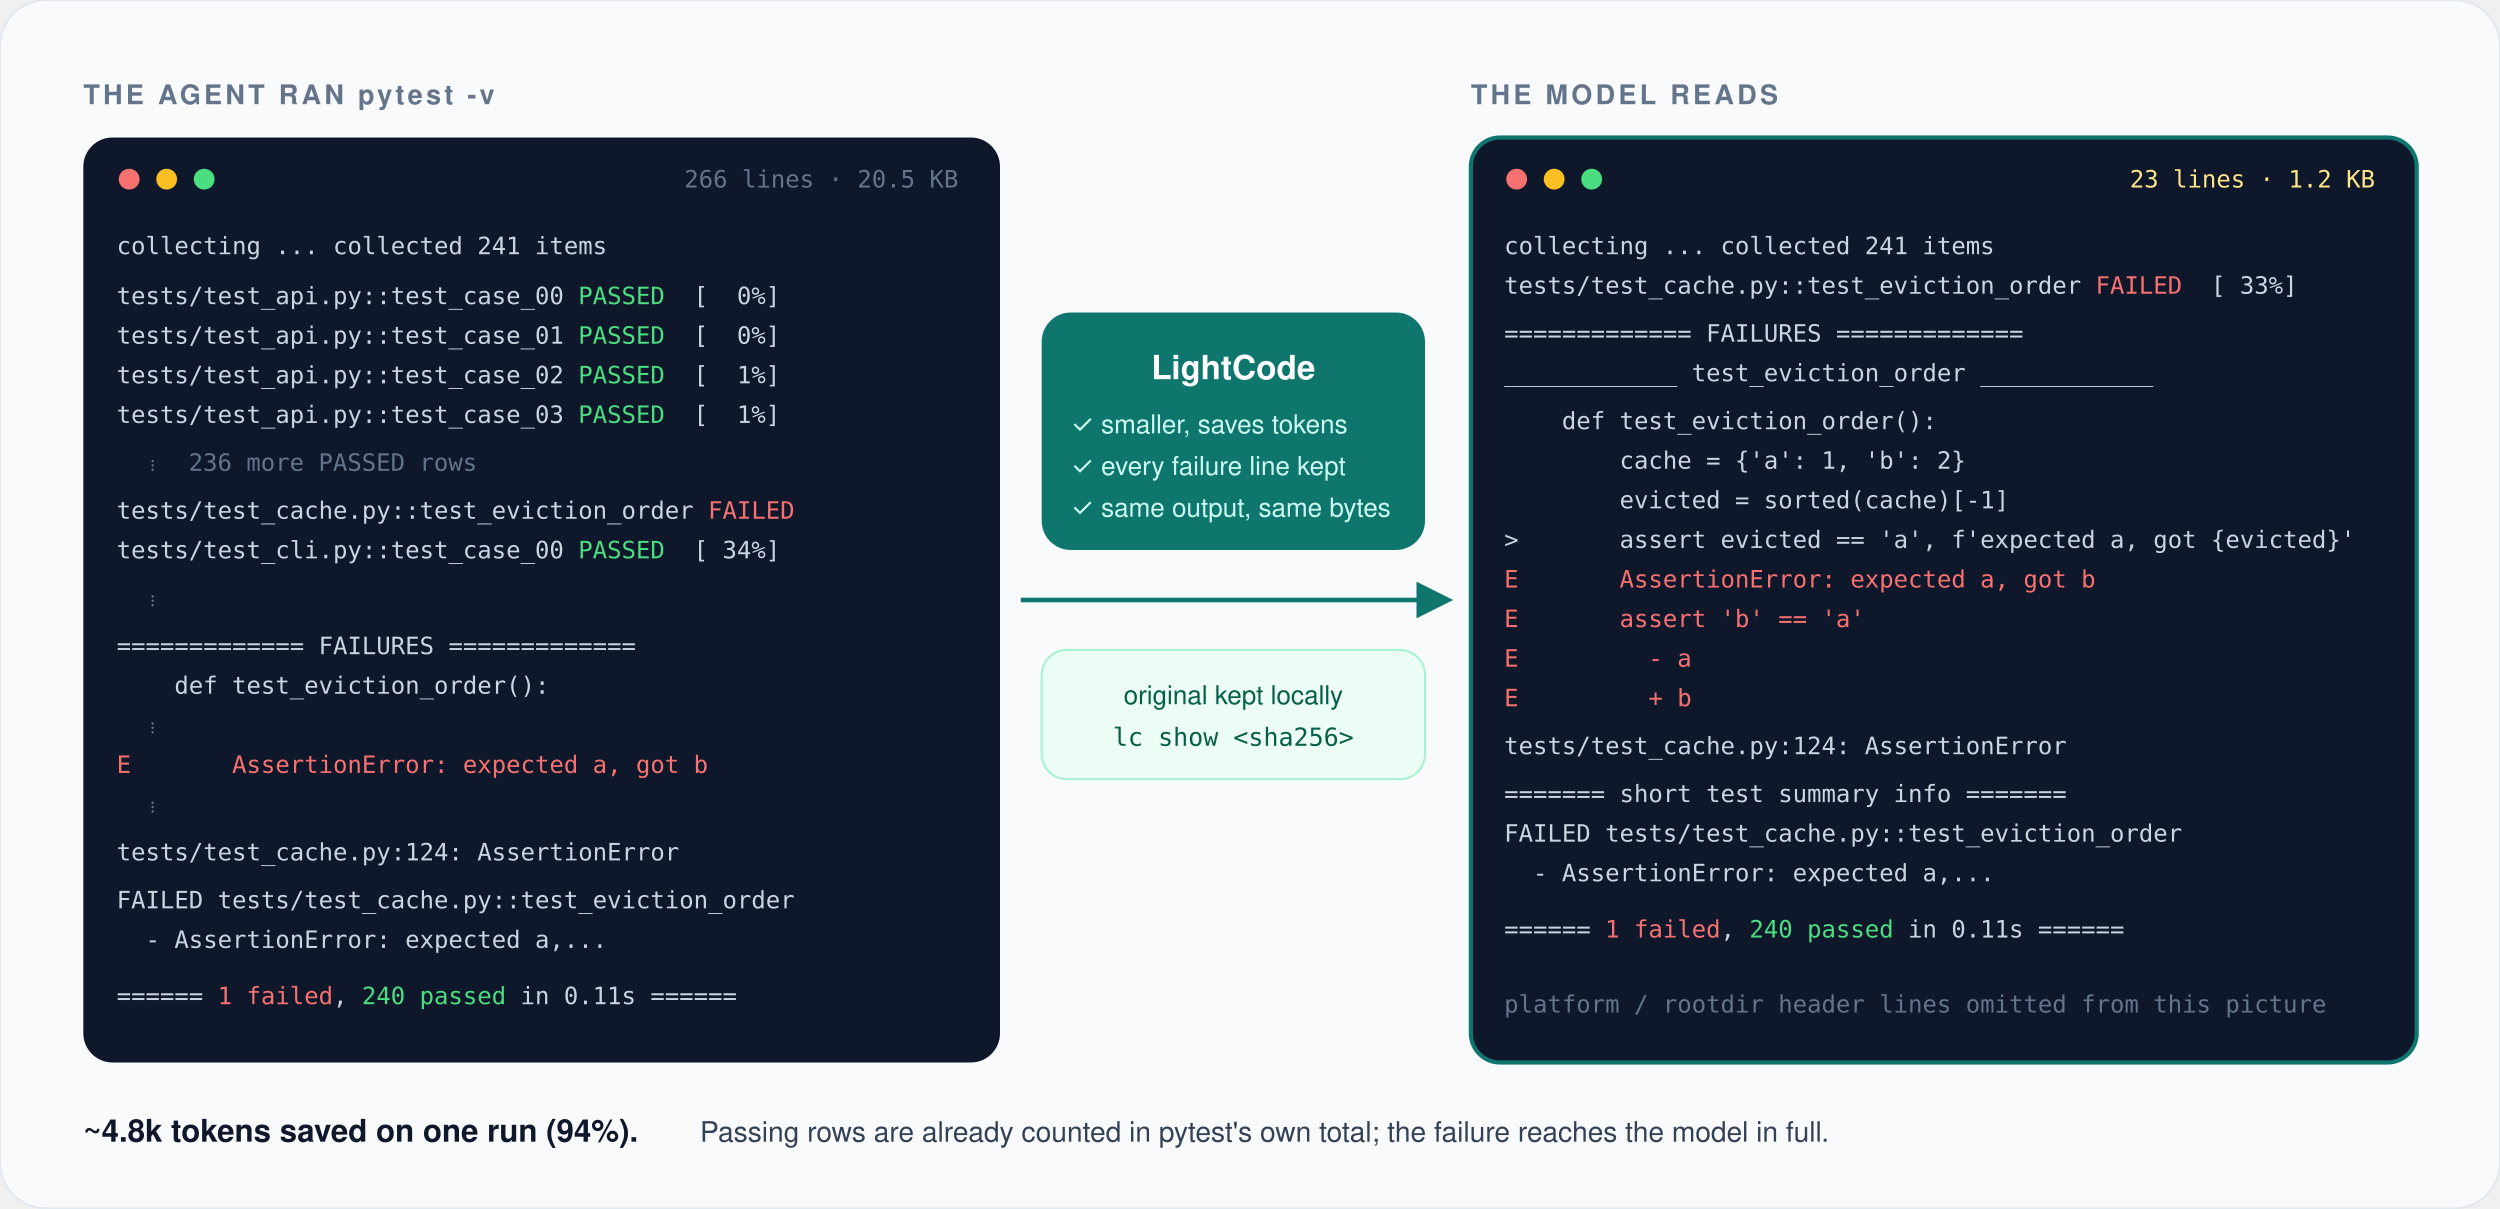
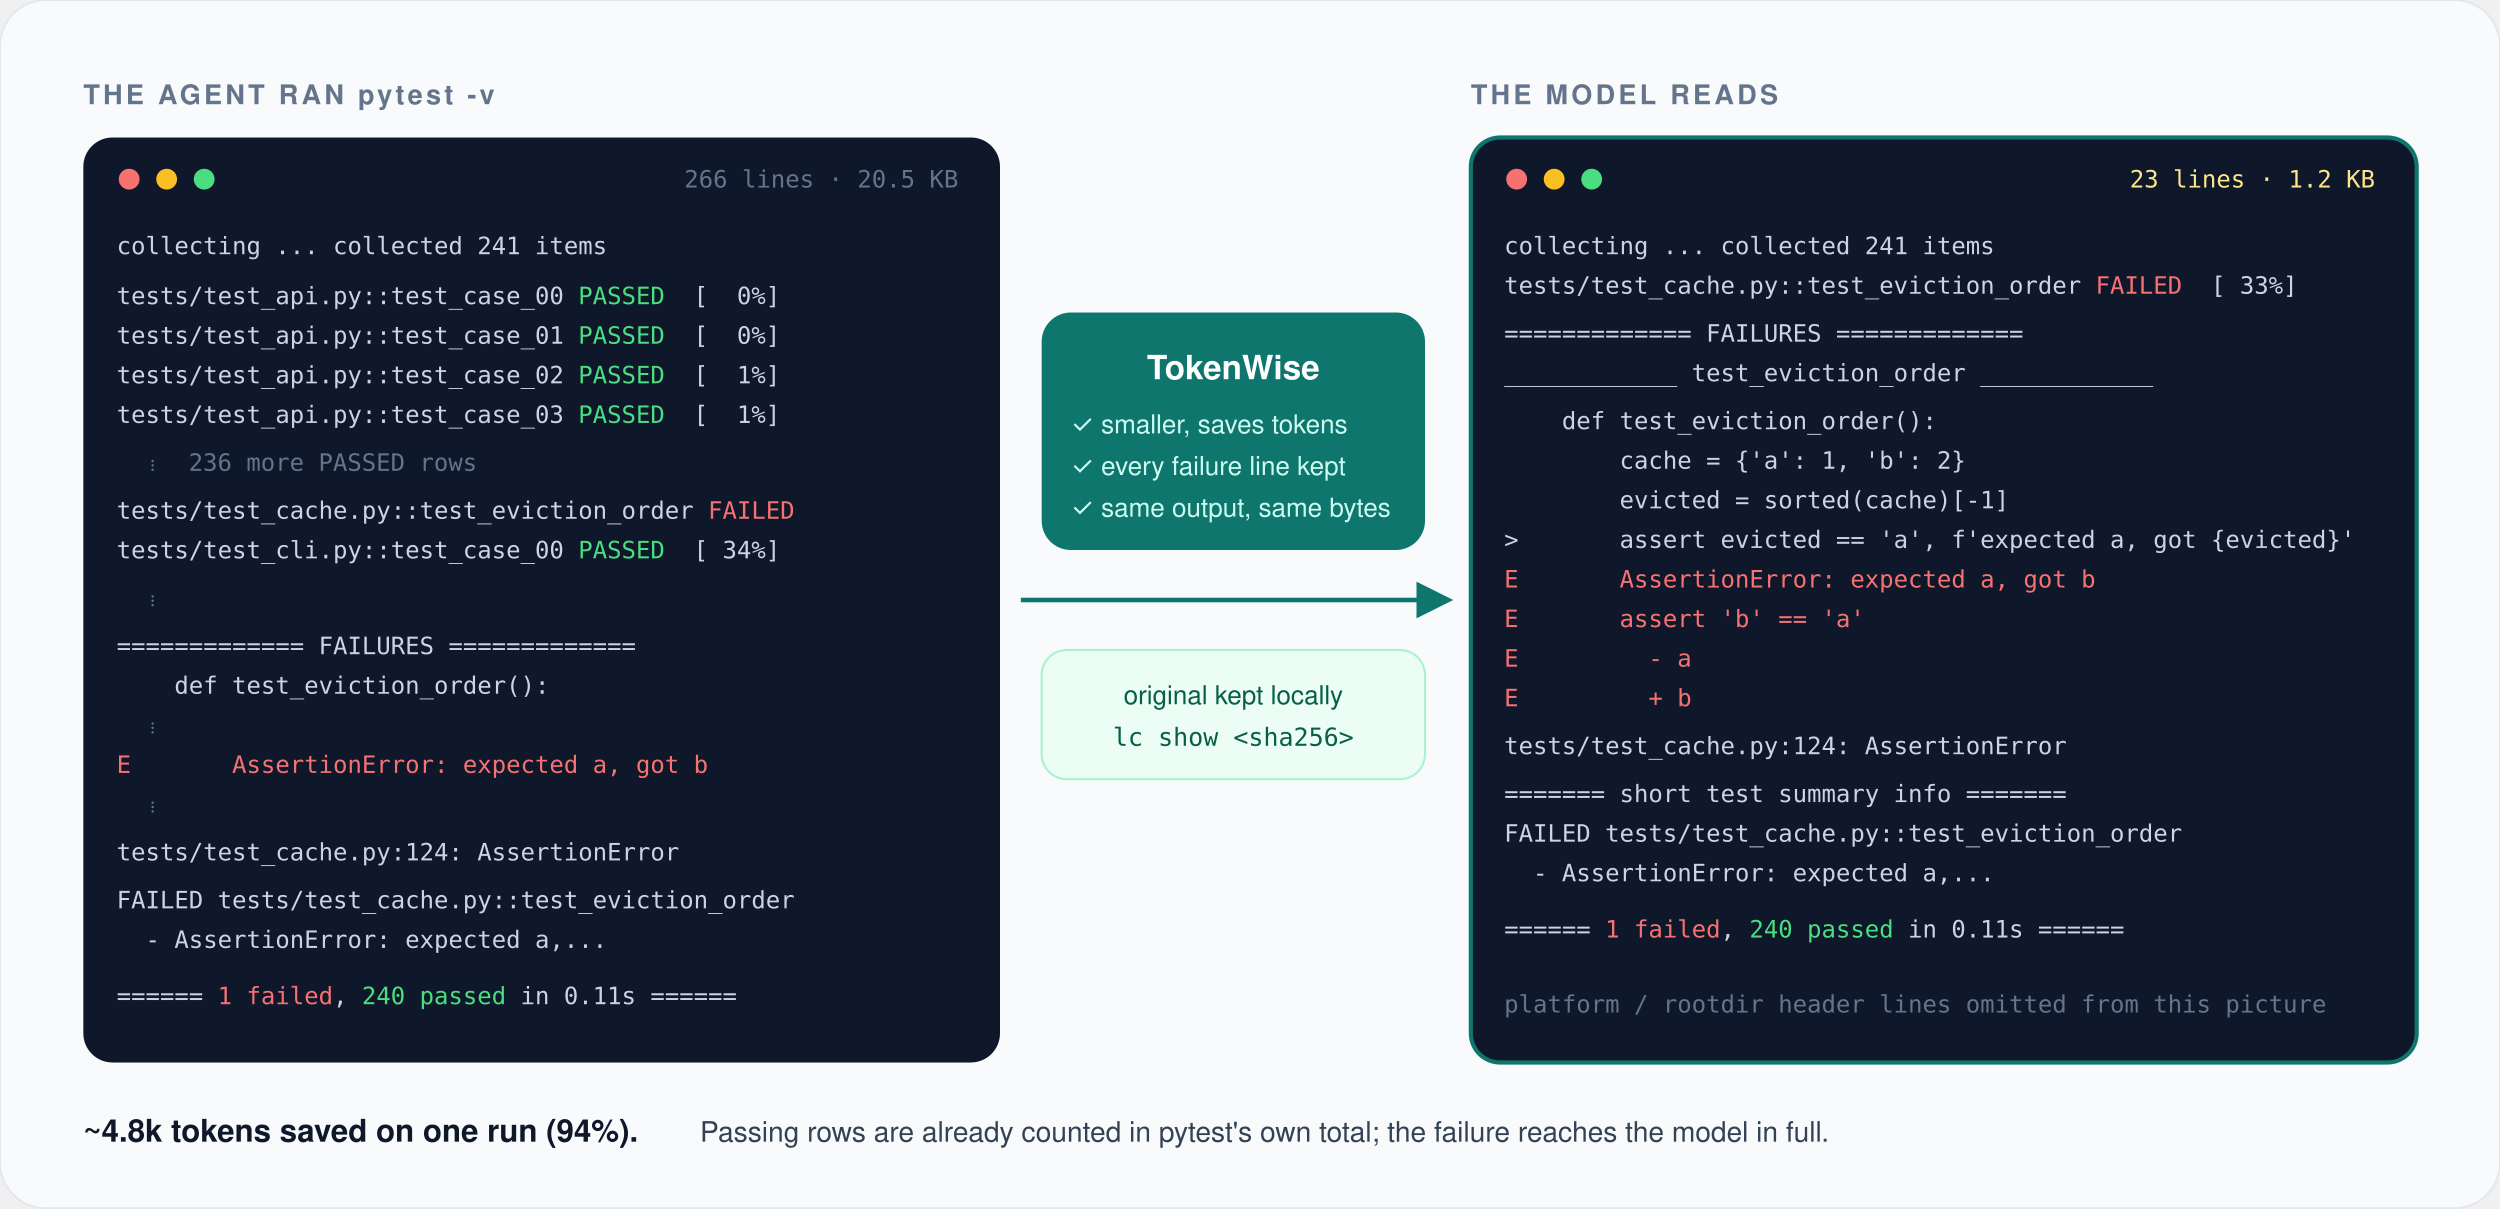
<svg xmlns="http://www.w3.org/2000/svg" viewBox="0 0 1200 580" width="1200" height="580" font-family="-apple-system, BlinkMacSystemFont, 'Segoe UI', Helvetica, Arial, sans-serif">
  <defs>
    <marker id="a" viewBox="0 0 10 10" refX="8" refY="5" markerWidth="8" markerHeight="8" orient="auto">
      <path d="M0 0 10 5 0 10z" fill="#0F766E" />
    </marker>
  </defs>
  <style>
    .h{font-size:13px;font-weight:700;letter-spacing:.12em;fill:#64748B}
    .c{font-family:ui-monospace,SFMono-Regular,Menlo,Consolas,monospace;font-size:11.5px;fill:#CBD5E1;white-space:pre}
    .d{fill:#64748B}.g{fill:#4ADE80}.r{fill:#F87171}.y{fill:#FDE68A}
    .s{font-size:13.5px;fill:#334155}
    .b{font-size:15px;font-weight:650;fill:#0F172A}
  </style>
  <rect width="1200" height="580" rx="22" fill="#F8FAFC" stroke="#E2E8F0" />
  <text x="40" y="50" class="h">THE AGENT RAN  pytest -v</text>
  <text x="706" y="50" class="h">THE MODEL READS</text>
  <rect x="40" y="66" width="440" height="444" rx="14" fill="#0F172A" />
  <circle cx="62" cy="86" r="5" fill="#F87171" />
  <circle cx="80" cy="86" r="5" fill="#FBBF24" />
  <circle cx="98" cy="86" r="5" fill="#4ADE80" />
  <text x="460" y="90" class="c d" text-anchor="end">266 lines · 20.5 KB</text>
  <g class="c" xml:space="preserve">
    <text x="56" y="122">collecting ... collected 241 items</text>
    <text x="56" y="146">tests/test_api.py::test_case_00 <tspan class="g">PASSED</tspan>  [  0%]</text>
    <text x="56" y="165">tests/test_api.py::test_case_01 <tspan class="g">PASSED</tspan>  [  0%]</text>
    <text x="56" y="184">tests/test_api.py::test_case_02 <tspan class="g">PASSED</tspan>  [  1%]</text>
    <text x="56" y="203">tests/test_api.py::test_case_03 <tspan class="g">PASSED</tspan>  [  1%]</text>
    <text x="56" y="226" class="d">  ⋮  236 more PASSED rows</text>
    <text x="56" y="249">tests/test_cache.py::test_eviction_order <tspan class="r">FAILED</tspan>
    </text>
    <text x="56" y="268">tests/test_cli.py::test_case_00 <tspan class="g">PASSED</tspan>  [ 34%]</text>
    <text x="56" y="291" class="d">  ⋮</text>
    <text x="56" y="314">============= FAILURES =============</text>
    <text x="56" y="333">    def test_eviction_order():</text>
    <text x="56" y="352" class="d">  ⋮</text>
    <text x="56" y="371" class="r">E       AssertionError: expected a, got b</text>
    <text x="56" y="390" class="d">  ⋮</text>
    <text x="56" y="413">tests/test_cache.py:124: AssertionError</text>
    <text x="56" y="436">FAILED tests/test_cache.py::test_eviction_order</text>
    <text x="56" y="455">  - AssertionError: expected a,...</text>
    <text x="56" y="482">====== <tspan class="r">1 failed</tspan>, <tspan class="g">240 passed</tspan> in 0.11s ======</text>
  </g>
  <line x1="490" y1="288" x2="694" y2="288" stroke="#0F766E" stroke-width="2.2" marker-end="url(#a)" />
  <rect x="500" y="150" width="184" height="114" rx="14" fill="#0F766E" />
-   <text x="592" y="182" text-anchor="middle" font-size="16" font-weight="700" fill="#FFFFFF">LightCode</text>
+   <text x="592" y="182" text-anchor="middle" font-size="16" font-weight="700" fill="#FFFFFF">TokenWise</text>
  <text x="514" y="208" font-size="12.5" fill="#CCFBF1">✓ smaller, saves tokens</text>
  <text x="514" y="228" font-size="12.5" fill="#CCFBF1">✓ every failure line kept</text>
  <text x="514" y="248" font-size="12.5" fill="#CCFBF1">✓ same output, same bytes</text>
  <rect x="500" y="312" width="184" height="62" rx="12" fill="#ECFDF5" stroke="#A7F3D0" />
  <text x="592" y="338" text-anchor="middle" font-size="12.5" fill="#065F46">original kept locally</text>
  <text x="592" y="358" text-anchor="middle" font-family="ui-monospace,SFMono-Regular,Menlo,Consolas,monospace" font-size="12" fill="#065F46">lc show &lt;sha256&gt;</text>
  <rect x="706" y="66" width="454" height="444" rx="14" fill="#0F172A" stroke="#0F766E" stroke-width="2" />
  <circle cx="728" cy="86" r="5" fill="#F87171" />
  <circle cx="746" cy="86" r="5" fill="#FBBF24" />
  <circle cx="764" cy="86" r="5" fill="#4ADE80" />
  <text x="1140" y="90" class="c y" text-anchor="end">23 lines · 1.2 KB</text>
  <g class="c" xml:space="preserve">
    <text x="722" y="122">collecting ... collected 241 items</text>
    <text x="722" y="141">tests/test_cache.py::test_eviction_order <tspan class="r">FAILED</tspan>  [ 33%]</text>
    <text x="722" y="164">============= FAILURES =============</text>
    <text x="722" y="183">____________ test_eviction_order ____________</text>
    <text x="722" y="206">    def test_eviction_order():</text>
    <text x="722" y="225">        cache = {'a': 1, 'b': 2}</text>
    <text x="722" y="244">        evicted = sorted(cache)[-1]</text>
    <text x="722" y="263">&gt;       assert evicted == 'a', f'expected a, got {evicted}'</text>
    <text x="722" y="282" class="r">E       AssertionError: expected a, got b</text>
    <text x="722" y="301" class="r">E       assert 'b' == 'a'</text>
    <text x="722" y="320" class="r">E         - a</text>
    <text x="722" y="339" class="r">E         + b</text>
    <text x="722" y="362">tests/test_cache.py:124: AssertionError</text>
    <text x="722" y="385">======= short test summary info =======</text>
    <text x="722" y="404">FAILED tests/test_cache.py::test_eviction_order</text>
    <text x="722" y="423">  - AssertionError: expected a,...</text>
    <text x="722" y="450">====== <tspan class="r">1 failed</tspan>, <tspan class="g">240 passed</tspan> in 0.11s ======</text>
    <text x="722" y="486" class="d">platform / rootdir header lines omitted from this picture</text>
  </g>
  <text x="40" y="548" class="b">~4.8k tokens saved on one run (94%).</text>
  <text x="336" y="548" class="s">Passing rows are already counted in pytest's own total; the failure reaches the model in full.</text>
</svg>
